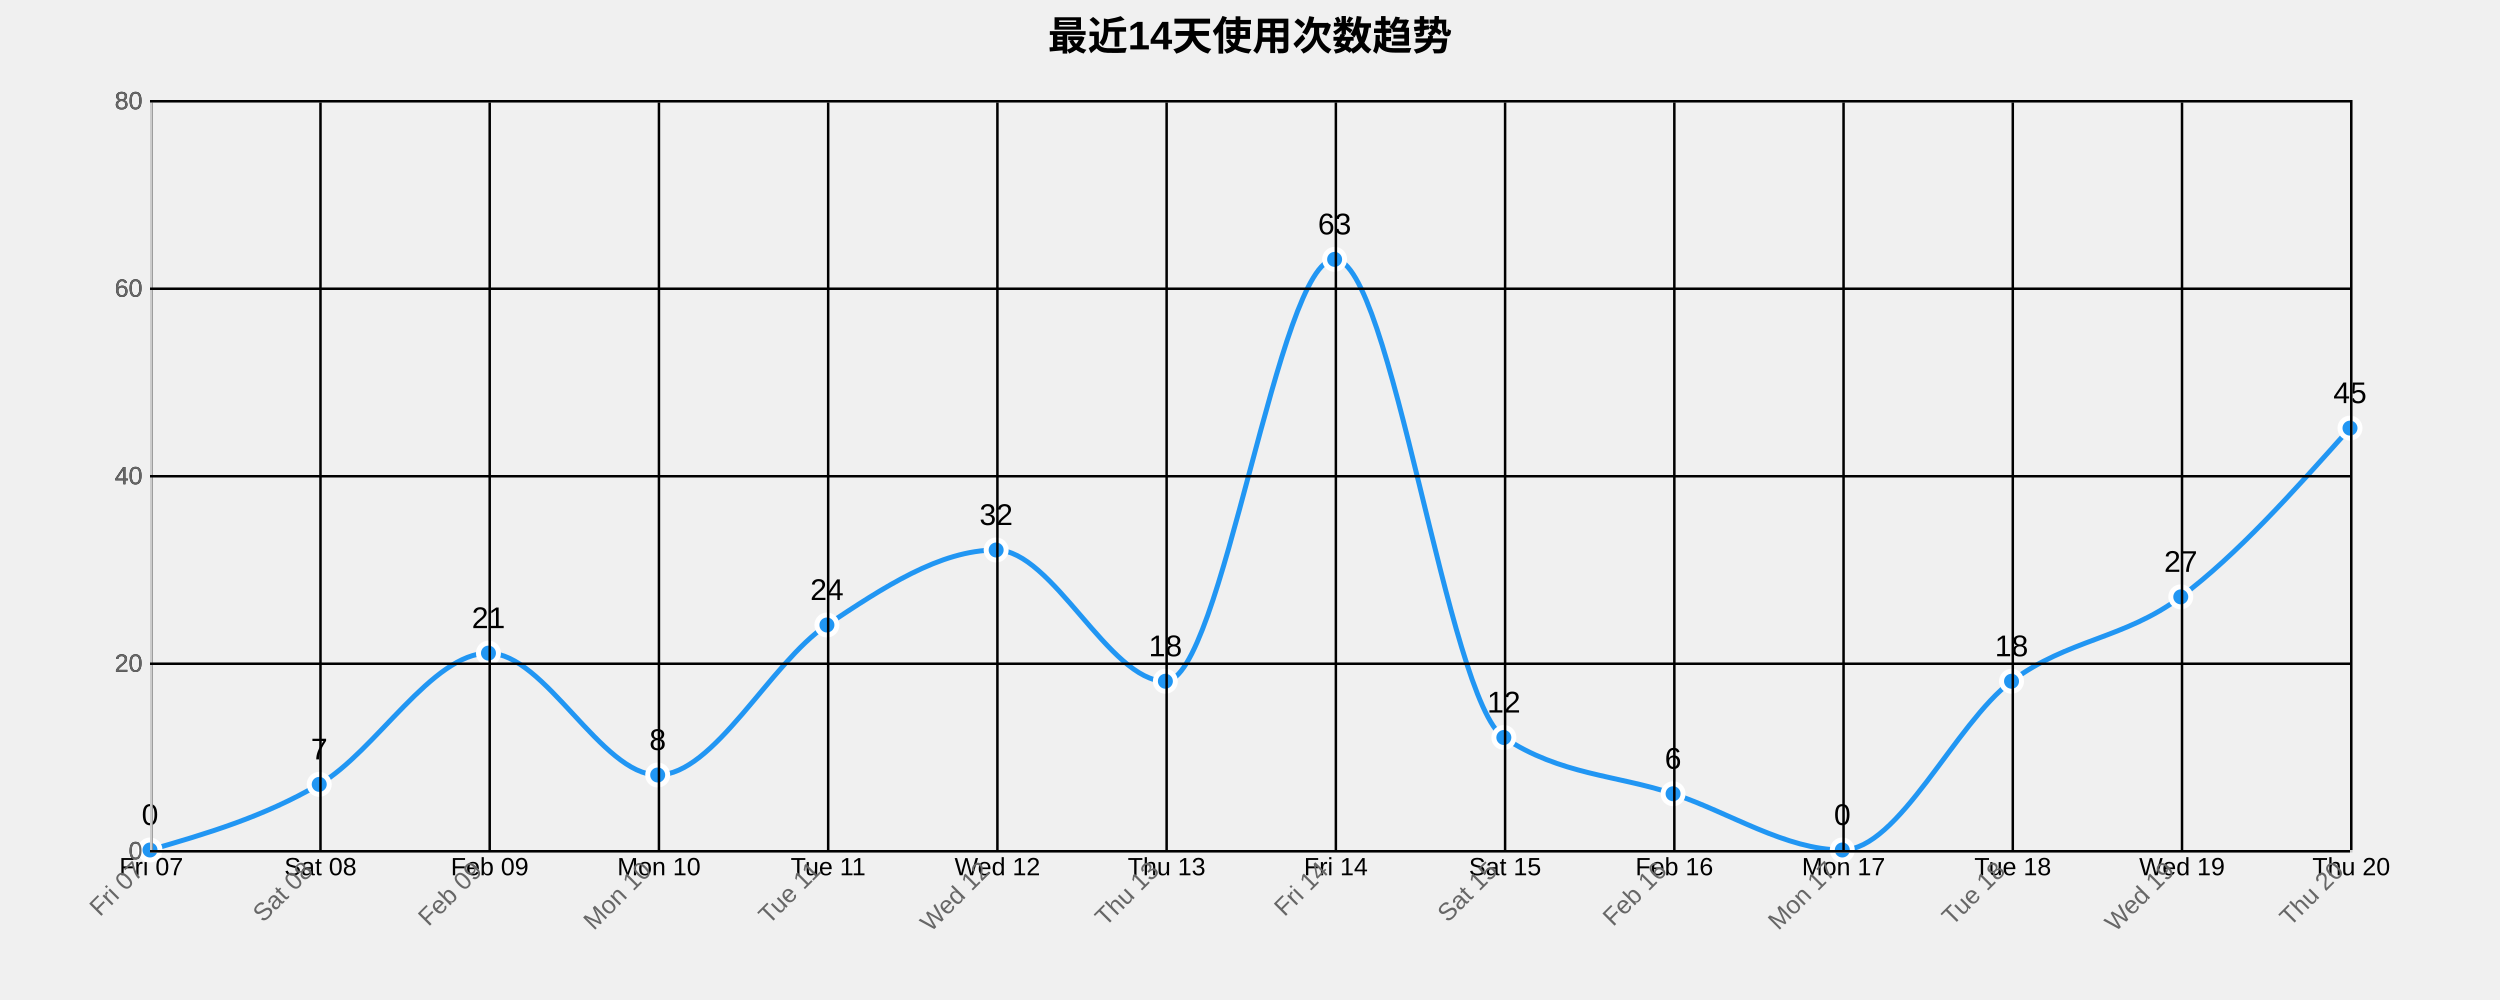
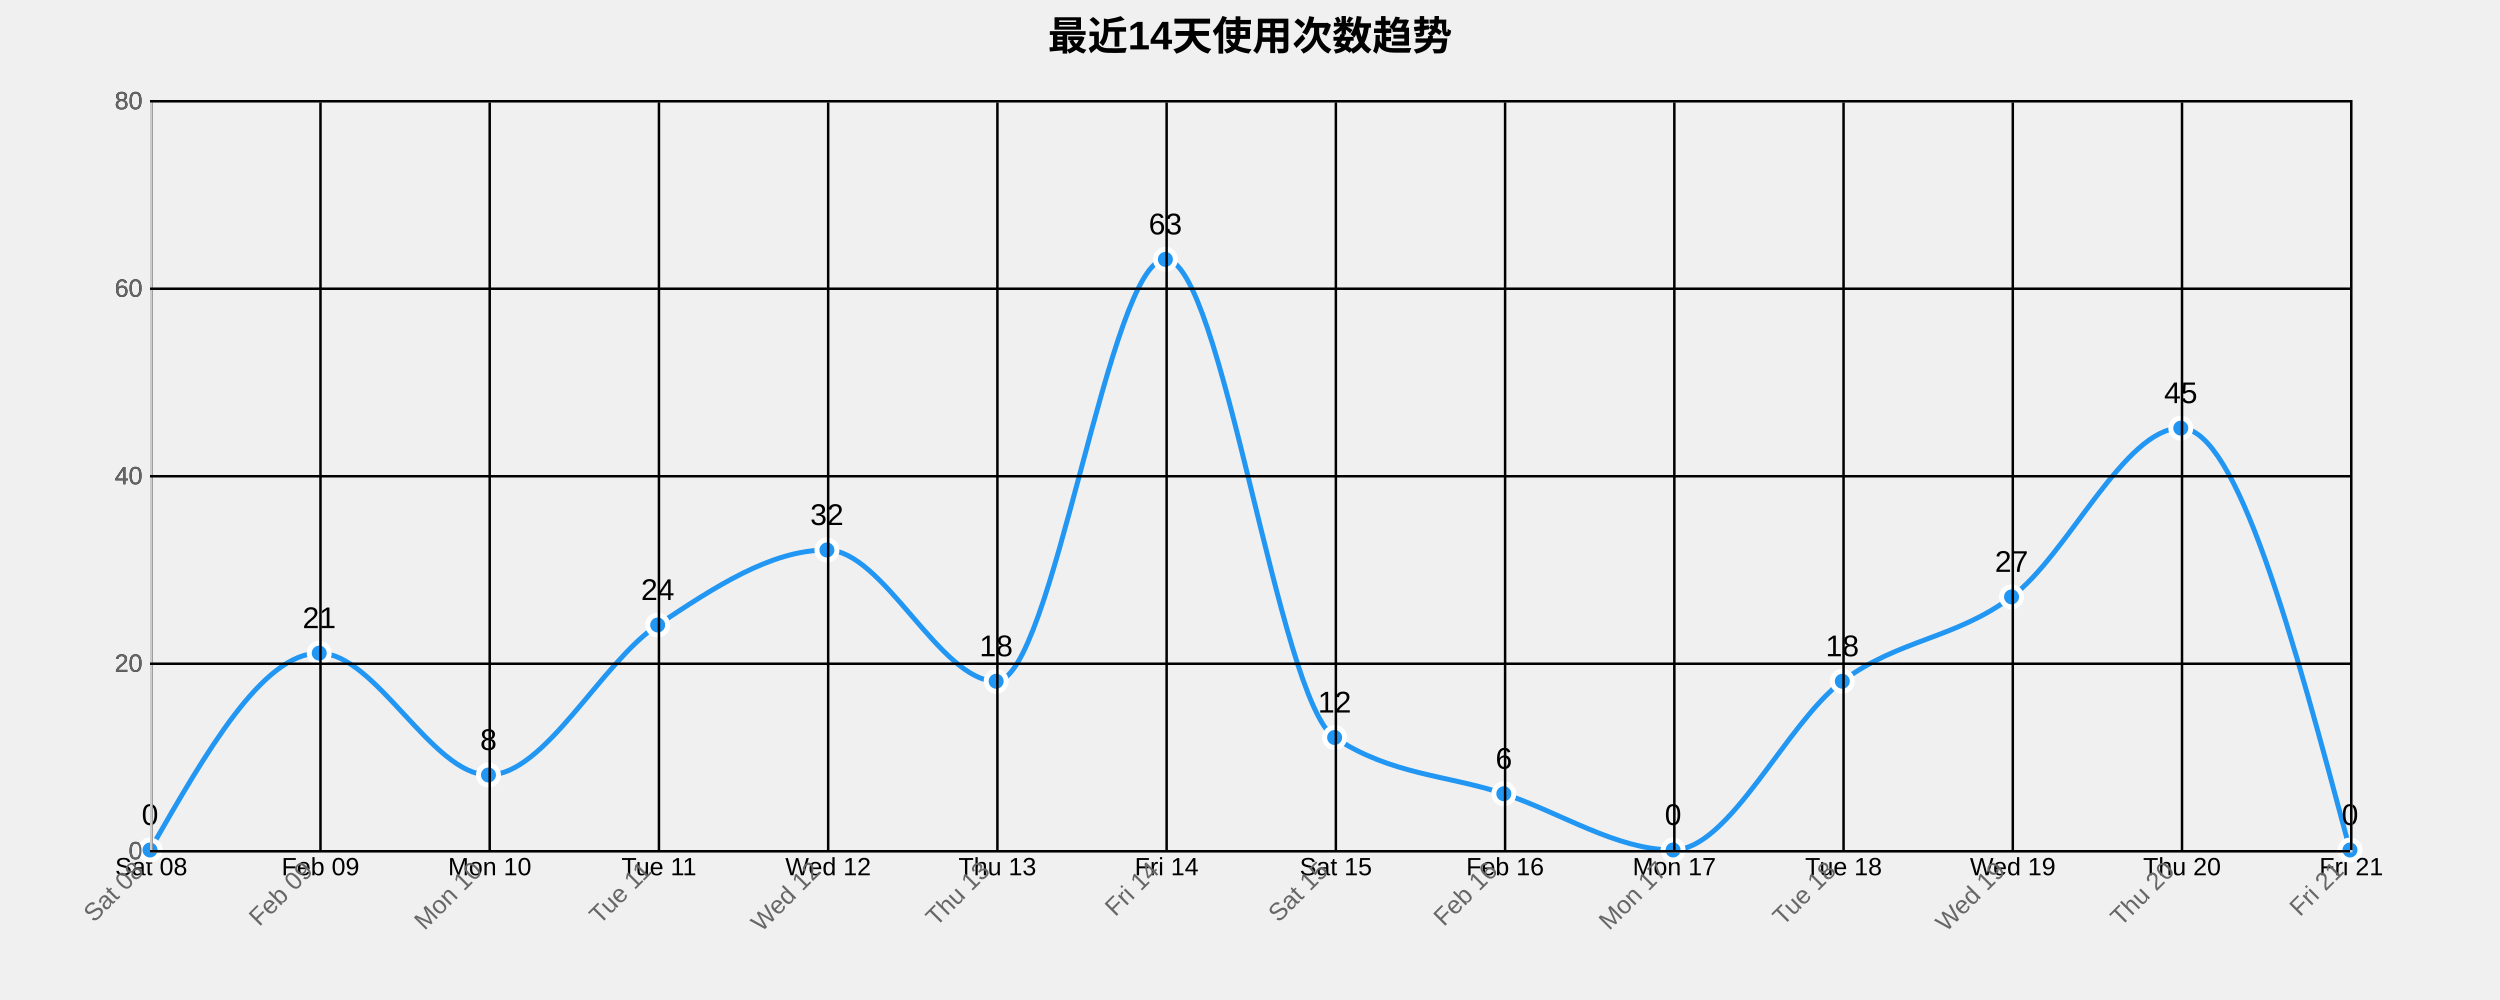
<svg xmlns="http://www.w3.org/2000/svg" width="1000" height="400">
  <g transform="translate(60,40)">
    <text x="440" y="-20" text-anchor="middle" style="font-size: 16px; font-weight: bold;">最近14天使用次数趋势</text>
    <g class="grid" transform="translate(0,300)" fill="none" font-size="10" font-family="sans-serif" text-anchor="middle">
      <path class="domain" stroke="currentColor" d="M0.5,-300V0.5H880.5V-300" />
      <g class="tick" opacity="1" transform="translate(0.5,0)">
        <line stroke="currentColor" y2="-300" />
-         <text fill="currentColor" y="3" dy="0.71em">Fri 07</text>
+         <text fill="currentColor" y="3" dy="0.71em">Sat 08</text>
      </g>
      <g class="tick" opacity="1" transform="translate(68.19231,0)">
        <line stroke="currentColor" y2="-300" />
-         <text fill="currentColor" y="3" dy="0.71em">Sat 08</text>
+         <text fill="currentColor" y="3" dy="0.71em">Feb 09</text>
      </g>
      <g class="tick" opacity="1" transform="translate(135.8846,0)">
        <line stroke="currentColor" y2="-300" />
-         <text fill="currentColor" y="3" dy="0.71em">Feb 09</text>
+         <text fill="currentColor" y="3" dy="0.71em">Mon 10</text>
      </g>
      <g class="tick" opacity="1" transform="translate(203.5769,0)">
        <line stroke="currentColor" y2="-300" />
-         <text fill="currentColor" y="3" dy="0.71em">Mon 10</text>
+         <text fill="currentColor" y="3" dy="0.71em">Tue 11</text>
      </g>
      <g class="tick" opacity="1" transform="translate(271.2692,0)">
        <line stroke="currentColor" y2="-300" />
-         <text fill="currentColor" y="3" dy="0.71em">Tue 11</text>
+         <text fill="currentColor" y="3" dy="0.71em">Wed 12</text>
      </g>
      <g class="tick" opacity="1" transform="translate(338.9615,0)">
        <line stroke="currentColor" y2="-300" />
-         <text fill="currentColor" y="3" dy="0.71em">Wed 12</text>
+         <text fill="currentColor" y="3" dy="0.71em">Thu 13</text>
      </g>
      <g class="tick" opacity="1" transform="translate(406.6538,0)">
        <line stroke="currentColor" y2="-300" />
-         <text fill="currentColor" y="3" dy="0.71em">Thu 13</text>
+         <text fill="currentColor" y="3" dy="0.71em">Fri 14</text>
      </g>
      <g class="tick" opacity="1" transform="translate(474.3462,0)">
        <line stroke="currentColor" y2="-300" />
-         <text fill="currentColor" y="3" dy="0.71em">Fri 14</text>
+         <text fill="currentColor" y="3" dy="0.71em">Sat 15</text>
      </g>
      <g class="tick" opacity="1" transform="translate(542.0385,0)">
        <line stroke="currentColor" y2="-300" />
-         <text fill="currentColor" y="3" dy="0.71em">Sat 15</text>
+         <text fill="currentColor" y="3" dy="0.71em">Feb 16</text>
      </g>
      <g class="tick" opacity="1" transform="translate(609.7308,0)">
        <line stroke="currentColor" y2="-300" />
-         <text fill="currentColor" y="3" dy="0.71em">Feb 16</text>
+         <text fill="currentColor" y="3" dy="0.71em">Mon 17</text>
      </g>
      <g class="tick" opacity="1" transform="translate(677.4231,0)">
        <line stroke="currentColor" y2="-300" />
-         <text fill="currentColor" y="3" dy="0.71em">Mon 17</text>
+         <text fill="currentColor" y="3" dy="0.71em">Tue 18</text>
      </g>
      <g class="tick" opacity="1" transform="translate(745.1154,0)">
        <line stroke="currentColor" y2="-300" />
-         <text fill="currentColor" y="3" dy="0.71em">Tue 18</text>
+         <text fill="currentColor" y="3" dy="0.71em">Wed 19</text>
      </g>
      <g class="tick" opacity="1" transform="translate(812.8077,0)">
        <line stroke="currentColor" y2="-300" />
-         <text fill="currentColor" y="3" dy="0.71em">Wed 19</text>
+         <text fill="currentColor" y="3" dy="0.71em">Thu 20</text>
      </g>
      <g class="tick" opacity="1" transform="translate(880.5,0)">
        <line stroke="currentColor" y2="-300" />
-         <text fill="currentColor" y="3" dy="0.71em">Thu 20</text>
+         <text fill="currentColor" y="3" dy="0.71em">Fri 21</text>
      </g>
    </g>
    <g class="grid" fill="none" font-size="10" font-family="sans-serif" text-anchor="end">
      <path class="domain" stroke="currentColor" d="M880,300.5H0.5V0.5H880" />
      <g class="tick" opacity="1" transform="translate(0,300.5)">
        <line stroke="currentColor" x2="880" />
        <text fill="currentColor" x="-3" dy="0.32em">0</text>
      </g>
      <g class="tick" opacity="1" transform="translate(0,225.5)">
        <line stroke="currentColor" x2="880" />
        <text fill="currentColor" x="-3" dy="0.32em">20</text>
      </g>
      <g class="tick" opacity="1" transform="translate(0,150.5)">
        <line stroke="currentColor" x2="880" />
        <text fill="currentColor" x="-3" dy="0.32em">40</text>
      </g>
      <g class="tick" opacity="1" transform="translate(0,75.5)">
        <line stroke="currentColor" x2="880" />
        <text fill="currentColor" x="-3" dy="0.32em">60</text>
      </g>
      <g class="tick" opacity="1" transform="translate(0,0.5)">
        <line stroke="currentColor" x2="880" />
        <text fill="currentColor" x="-3" dy="0.32em">80</text>
      </g>
    </g>
-     <path class="area" d="M0,300C22.564,293.438,45.128,286.875,67.692,273.75C90.256,260.625,112.821,221.25,135.385,221.25C157.949,221.25,180.513,270,203.077,270C225.641,270,248.205,225,270.769,210C293.333,195,315.897,180,338.462,180C361.026,180,383.59,232.5,406.154,232.5C428.718,232.5,451.282,63.75,473.846,63.75C496.41,63.75,518.974,240,541.538,255C564.103,270,586.667,270,609.231,277.5C631.795,285,654.359,300,676.923,300C699.487,300,722.051,249.375,744.615,232.5C767.179,215.625,789.744,215.625,812.308,198.75C834.872,181.875,857.436,156.563,880,131.25L880,300C857.436,300,834.872,300,812.308,300C789.744,300,767.179,300,744.615,300C722.051,300,699.487,300,676.923,300C654.359,300,631.795,300,609.231,300C586.667,300,564.103,300,541.538,300C518.974,300,496.41,300,473.846,300C451.282,300,428.718,300,406.154,300C383.59,300,361.026,300,338.462,300C315.897,300,293.333,300,270.769,300C248.205,300,225.641,300,203.077,300C180.513,300,157.949,300,135.385,300C112.821,300,90.256,300,67.692,300C45.128,300,22.564,300,0,300Z" style="fill: url(#area-gradient); opacity: 0.3;" />
-     <path class="line" d="M0,300C22.564,293.438,45.128,286.875,67.692,273.75C90.256,260.625,112.821,221.25,135.385,221.25C157.949,221.25,180.513,270,203.077,270C225.641,270,248.205,225,270.769,210C293.333,195,315.897,180,338.462,180C361.026,180,383.59,232.5,406.154,232.5C428.718,232.5,451.282,63.75,473.846,63.75C496.41,63.75,518.974,240,541.538,255C564.103,270,586.667,270,609.231,277.5C631.795,285,654.359,300,676.923,300C699.487,300,722.051,249.375,744.615,232.5C767.179,215.625,789.744,215.625,812.308,198.75C834.872,181.875,857.436,156.563,880,131.25" style="fill: none; stroke: #2196F3; stroke-width: 2px;" />
+     <path class="area" d="M0,300C22.564,260.625,45.128,221.25,67.692,221.25C90.256,221.25,112.821,270,135.385,270C157.949,270,180.513,225,203.077,210C225.641,195,248.205,180,270.769,180C293.333,180,315.897,232.5,338.462,232.5C361.026,232.5,383.59,63.75,406.154,63.75C428.718,63.75,451.282,240,473.846,255C496.41,270,518.974,270,541.538,277.5C564.103,285,586.667,300,609.231,300C631.795,300,654.359,249.375,676.923,232.5C699.487,215.625,722.051,215.625,744.615,198.75C767.179,181.875,789.744,131.25,812.308,131.25C834.872,131.25,857.436,215.625,880,300L880,300C857.436,300,834.872,300,812.308,300C789.744,300,767.179,300,744.615,300C722.051,300,699.487,300,676.923,300C654.359,300,631.795,300,609.231,300C586.667,300,564.103,300,541.538,300C518.974,300,496.41,300,473.846,300C451.282,300,428.718,300,406.154,300C383.59,300,361.026,300,338.462,300C315.897,300,293.333,300,270.769,300C248.205,300,225.641,300,203.077,300C180.513,300,157.949,300,135.385,300C112.821,300,90.256,300,67.692,300C45.128,300,22.564,300,0,300Z" style="fill: url(#area-gradient); opacity: 0.3;" />
+     <path class="line" d="M0,300C22.564,260.625,45.128,221.25,67.692,221.25C90.256,221.25,112.821,270,135.385,270C157.949,270,180.513,225,203.077,210C225.641,195,248.205,180,270.769,180C293.333,180,315.897,232.5,338.462,232.5C361.026,232.5,383.59,63.75,406.154,63.75C428.718,63.75,451.282,240,473.846,255C496.41,270,518.974,270,541.538,277.5C564.103,285,586.667,300,609.231,300C631.795,300,654.359,249.375,676.923,232.5C699.487,215.625,722.051,215.625,744.615,198.75C767.179,181.875,789.744,131.25,812.308,131.25C834.872,131.25,857.436,215.625,880,300" style="fill: none; stroke: #2196F3; stroke-width: 2px;" />
    <circle class="dot" cx="0" cy="300" r="4" style="fill: #2196F3; stroke: #fff; stroke-width: 2px;" />
-     <circle class="dot" cx="67.692" cy="273.75" r="4" style="fill: #2196F3; stroke: #fff; stroke-width: 2px;" />
-     <circle class="dot" cx="135.385" cy="221.25" r="4" style="fill: #2196F3; stroke: #fff; stroke-width: 2px;" />
-     <circle class="dot" cx="203.077" cy="270" r="4" style="fill: #2196F3; stroke: #fff; stroke-width: 2px;" />
-     <circle class="dot" cx="270.769" cy="210" r="4" style="fill: #2196F3; stroke: #fff; stroke-width: 2px;" />
-     <circle class="dot" cx="338.462" cy="180" r="4" style="fill: #2196F3; stroke: #fff; stroke-width: 2px;" />
-     <circle class="dot" cx="406.154" cy="232.5" r="4" style="fill: #2196F3; stroke: #fff; stroke-width: 2px;" />
-     <circle class="dot" cx="473.846" cy="63.75" r="4" style="fill: #2196F3; stroke: #fff; stroke-width: 2px;" />
-     <circle class="dot" cx="541.538" cy="255" r="4" style="fill: #2196F3; stroke: #fff; stroke-width: 2px;" />
-     <circle class="dot" cx="609.231" cy="277.5" r="4" style="fill: #2196F3; stroke: #fff; stroke-width: 2px;" />
-     <circle class="dot" cx="676.923" cy="300" r="4" style="fill: #2196F3; stroke: #fff; stroke-width: 2px;" />
-     <circle class="dot" cx="744.615" cy="232.5" r="4" style="fill: #2196F3; stroke: #fff; stroke-width: 2px;" />
-     <circle class="dot" cx="812.308" cy="198.75" r="4" style="fill: #2196F3; stroke: #fff; stroke-width: 2px;" />
-     <circle class="dot" cx="880" cy="131.25" r="4" style="fill: #2196F3; stroke: #fff; stroke-width: 2px;" />
+     <circle class="dot" cx="67.692" cy="221.25" r="4" style="fill: #2196F3; stroke: #fff; stroke-width: 2px;" />
+     <circle class="dot" cx="135.385" cy="270" r="4" style="fill: #2196F3; stroke: #fff; stroke-width: 2px;" />
+     <circle class="dot" cx="203.077" cy="210" r="4" style="fill: #2196F3; stroke: #fff; stroke-width: 2px;" />
+     <circle class="dot" cx="270.769" cy="180" r="4" style="fill: #2196F3; stroke: #fff; stroke-width: 2px;" />
+     <circle class="dot" cx="338.462" cy="232.5" r="4" style="fill: #2196F3; stroke: #fff; stroke-width: 2px;" />
+     <circle class="dot" cx="406.154" cy="63.75" r="4" style="fill: #2196F3; stroke: #fff; stroke-width: 2px;" />
+     <circle class="dot" cx="473.846" cy="255" r="4" style="fill: #2196F3; stroke: #fff; stroke-width: 2px;" />
+     <circle class="dot" cx="541.538" cy="277.5" r="4" style="fill: #2196F3; stroke: #fff; stroke-width: 2px;" />
+     <circle class="dot" cx="609.231" cy="300" r="4" style="fill: #2196F3; stroke: #fff; stroke-width: 2px;" />
+     <circle class="dot" cx="676.923" cy="232.5" r="4" style="fill: #2196F3; stroke: #fff; stroke-width: 2px;" />
+     <circle class="dot" cx="744.615" cy="198.75" r="4" style="fill: #2196F3; stroke: #fff; stroke-width: 2px;" />
+     <circle class="dot" cx="812.308" cy="131.25" r="4" style="fill: #2196F3; stroke: #fff; stroke-width: 2px;" />
+     <circle class="dot" cx="880" cy="300" r="4" style="fill: #2196F3; stroke: #fff; stroke-width: 2px;" />
    <text class="label" x="0" y="290" text-anchor="middle" style="font-size: 12px;">0</text>
-     <text class="label" x="67.692" y="263.75" text-anchor="middle" style="font-size: 12px;">7</text>
-     <text class="label" x="135.385" y="211.25" text-anchor="middle" style="font-size: 12px;">21</text>
-     <text class="label" x="203.077" y="260" text-anchor="middle" style="font-size: 12px;">8</text>
-     <text class="label" x="270.769" y="200" text-anchor="middle" style="font-size: 12px;">24</text>
-     <text class="label" x="338.462" y="170" text-anchor="middle" style="font-size: 12px;">32</text>
-     <text class="label" x="406.154" y="222.5" text-anchor="middle" style="font-size: 12px;">18</text>
-     <text class="label" x="473.846" y="53.75" text-anchor="middle" style="font-size: 12px;">63</text>
-     <text class="label" x="541.538" y="245" text-anchor="middle" style="font-size: 12px;">12</text>
-     <text class="label" x="609.231" y="267.5" text-anchor="middle" style="font-size: 12px;">6</text>
-     <text class="label" x="676.923" y="290" text-anchor="middle" style="font-size: 12px;">0</text>
-     <text class="label" x="744.615" y="222.5" text-anchor="middle" style="font-size: 12px;">18</text>
-     <text class="label" x="812.308" y="188.75" text-anchor="middle" style="font-size: 12px;">27</text>
-     <text class="label" x="880" y="121.25" text-anchor="middle" style="font-size: 12px;">45</text>
+     <text class="label" x="67.692" y="211.25" text-anchor="middle" style="font-size: 12px;">21</text>
+     <text class="label" x="135.385" y="260" text-anchor="middle" style="font-size: 12px;">8</text>
+     <text class="label" x="203.077" y="200" text-anchor="middle" style="font-size: 12px;">24</text>
+     <text class="label" x="270.769" y="170" text-anchor="middle" style="font-size: 12px;">32</text>
+     <text class="label" x="338.462" y="222.5" text-anchor="middle" style="font-size: 12px;">18</text>
+     <text class="label" x="406.154" y="53.75" text-anchor="middle" style="font-size: 12px;">63</text>
+     <text class="label" x="473.846" y="245" text-anchor="middle" style="font-size: 12px;">12</text>
+     <text class="label" x="541.538" y="267.5" text-anchor="middle" style="font-size: 12px;">6</text>
+     <text class="label" x="609.231" y="290" text-anchor="middle" style="font-size: 12px;">0</text>
+     <text class="label" x="676.923" y="222.5" text-anchor="middle" style="font-size: 12px;">18</text>
+     <text class="label" x="744.615" y="188.75" text-anchor="middle" style="font-size: 12px;">27</text>
+     <text class="label" x="812.308" y="121.25" text-anchor="middle" style="font-size: 12px;">45</text>
+     <text class="label" x="880" y="290" text-anchor="middle" style="font-size: 12px;">0</text>
    <g class="x-axis" transform="translate(0,300)" fill="none" font-size="10" font-family="sans-serif" text-anchor="middle">
      <path class="domain" stroke="currentColor" d="M0.5,-300V0.5H880.5V-300" />
      <g class="tick" opacity="1" transform="translate(0.5,0)">
        <line stroke="currentColor" y2="-300" />
-         <text fill="currentColor" y="3" dy=".15em" style="text-anchor: end;" dx="-.8em" transform="rotate(-45)">Fri 07</text>
+         <text fill="currentColor" y="3" dy=".15em" style="text-anchor: end;" dx="-.8em" transform="rotate(-45)">Sat 08</text>
      </g>
      <g class="tick" opacity="1" transform="translate(68.19231,0)">
        <line stroke="currentColor" y2="-300" />
-         <text fill="currentColor" y="3" dy=".15em" style="text-anchor: end;" dx="-.8em" transform="rotate(-45)">Sat 08</text>
+         <text fill="currentColor" y="3" dy=".15em" style="text-anchor: end;" dx="-.8em" transform="rotate(-45)">Feb 09</text>
      </g>
      <g class="tick" opacity="1" transform="translate(135.8846,0)">
        <line stroke="currentColor" y2="-300" />
-         <text fill="currentColor" y="3" dy=".15em" style="text-anchor: end;" dx="-.8em" transform="rotate(-45)">Feb 09</text>
+         <text fill="currentColor" y="3" dy=".15em" style="text-anchor: end;" dx="-.8em" transform="rotate(-45)">Mon 10</text>
      </g>
      <g class="tick" opacity="1" transform="translate(203.5769,0)">
        <line stroke="currentColor" y2="-300" />
-         <text fill="currentColor" y="3" dy=".15em" style="text-anchor: end;" dx="-.8em" transform="rotate(-45)">Mon 10</text>
+         <text fill="currentColor" y="3" dy=".15em" style="text-anchor: end;" dx="-.8em" transform="rotate(-45)">Tue 11</text>
      </g>
      <g class="tick" opacity="1" transform="translate(271.2692,0)">
        <line stroke="currentColor" y2="-300" />
-         <text fill="currentColor" y="3" dy=".15em" style="text-anchor: end;" dx="-.8em" transform="rotate(-45)">Tue 11</text>
+         <text fill="currentColor" y="3" dy=".15em" style="text-anchor: end;" dx="-.8em" transform="rotate(-45)">Wed 12</text>
      </g>
      <g class="tick" opacity="1" transform="translate(338.9615,0)">
        <line stroke="currentColor" y2="-300" />
-         <text fill="currentColor" y="3" dy=".15em" style="text-anchor: end;" dx="-.8em" transform="rotate(-45)">Wed 12</text>
+         <text fill="currentColor" y="3" dy=".15em" style="text-anchor: end;" dx="-.8em" transform="rotate(-45)">Thu 13</text>
      </g>
      <g class="tick" opacity="1" transform="translate(406.6538,0)">
        <line stroke="currentColor" y2="-300" />
-         <text fill="currentColor" y="3" dy=".15em" style="text-anchor: end;" dx="-.8em" transform="rotate(-45)">Thu 13</text>
+         <text fill="currentColor" y="3" dy=".15em" style="text-anchor: end;" dx="-.8em" transform="rotate(-45)">Fri 14</text>
      </g>
      <g class="tick" opacity="1" transform="translate(474.3462,0)">
        <line stroke="currentColor" y2="-300" />
-         <text fill="currentColor" y="3" dy=".15em" style="text-anchor: end;" dx="-.8em" transform="rotate(-45)">Fri 14</text>
+         <text fill="currentColor" y="3" dy=".15em" style="text-anchor: end;" dx="-.8em" transform="rotate(-45)">Sat 15</text>
      </g>
      <g class="tick" opacity="1" transform="translate(542.0385,0)">
        <line stroke="currentColor" y2="-300" />
-         <text fill="currentColor" y="3" dy=".15em" style="text-anchor: end;" dx="-.8em" transform="rotate(-45)">Sat 15</text>
+         <text fill="currentColor" y="3" dy=".15em" style="text-anchor: end;" dx="-.8em" transform="rotate(-45)">Feb 16</text>
      </g>
      <g class="tick" opacity="1" transform="translate(609.7308,0)">
        <line stroke="currentColor" y2="-300" />
-         <text fill="currentColor" y="3" dy=".15em" style="text-anchor: end;" dx="-.8em" transform="rotate(-45)">Feb 16</text>
+         <text fill="currentColor" y="3" dy=".15em" style="text-anchor: end;" dx="-.8em" transform="rotate(-45)">Mon 17</text>
      </g>
      <g class="tick" opacity="1" transform="translate(677.4231,0)">
        <line stroke="currentColor" y2="-300" />
-         <text fill="currentColor" y="3" dy=".15em" style="text-anchor: end;" dx="-.8em" transform="rotate(-45)">Mon 17</text>
+         <text fill="currentColor" y="3" dy=".15em" style="text-anchor: end;" dx="-.8em" transform="rotate(-45)">Tue 18</text>
      </g>
      <g class="tick" opacity="1" transform="translate(745.1154,0)">
        <line stroke="currentColor" y2="-300" />
-         <text fill="currentColor" y="3" dy=".15em" style="text-anchor: end;" dx="-.8em" transform="rotate(-45)">Tue 18</text>
+         <text fill="currentColor" y="3" dy=".15em" style="text-anchor: end;" dx="-.8em" transform="rotate(-45)">Wed 19</text>
      </g>
      <g class="tick" opacity="1" transform="translate(812.8077,0)">
        <line stroke="currentColor" y2="-300" />
-         <text fill="currentColor" y="3" dy=".15em" style="text-anchor: end;" dx="-.8em" transform="rotate(-45)">Wed 19</text>
+         <text fill="currentColor" y="3" dy=".15em" style="text-anchor: end;" dx="-.8em" transform="rotate(-45)">Thu 20</text>
      </g>
      <g class="tick" opacity="1" transform="translate(880.5,0)">
        <line stroke="currentColor" y2="-300" />
-         <text fill="currentColor" y="3" dy=".15em" style="text-anchor: end;" dx="-.8em" transform="rotate(-45)">Thu 20</text>
+         <text fill="currentColor" y="3" dy=".15em" style="text-anchor: end;" dx="-.8em" transform="rotate(-45)">Fri 21</text>
      </g>
    </g>
    <g class="y-axis" fill="none" font-size="10" font-family="sans-serif" text-anchor="end">
      <path class="domain" stroke="currentColor" d="M880,300.5H0.5V0.5H880" />
      <g class="tick" opacity="1" transform="translate(0,300.5)">
        <line stroke="currentColor" x2="880" />
        <text fill="currentColor" x="-3" dy="0.32em">0</text>
      </g>
      <g class="tick" opacity="1" transform="translate(0,225.5)">
        <line stroke="currentColor" x2="880" />
        <text fill="currentColor" x="-3" dy="0.32em">20</text>
      </g>
      <g class="tick" opacity="1" transform="translate(0,150.5)">
        <line stroke="currentColor" x2="880" />
        <text fill="currentColor" x="-3" dy="0.32em">40</text>
      </g>
      <g class="tick" opacity="1" transform="translate(0,75.5)">
        <line stroke="currentColor" x2="880" />
        <text fill="currentColor" x="-3" dy="0.32em">60</text>
      </g>
      <g class="tick" opacity="1" transform="translate(0,0.5)">
        <line stroke="currentColor" x2="880" />
        <text fill="currentColor" x="-3" dy="0.32em">80</text>
      </g>
    </g>
    <style>
    .grid line {
      stroke: #e0e0e0;
      stroke-opacity: 0.7;
      shape-rendering: crispEdges;
    }
    .grid path {
      stroke-width: 0;
    }
    .dot:hover {
      r: 6;
    }
    text {
      font-family: Arial, sans-serif;
    }
    .x-axis path, .y-axis path {
      stroke: #ccc;
    }
    .x-axis text, .y-axis text {
      fill: #666;
    }
  </style>
  </g>
</svg>
